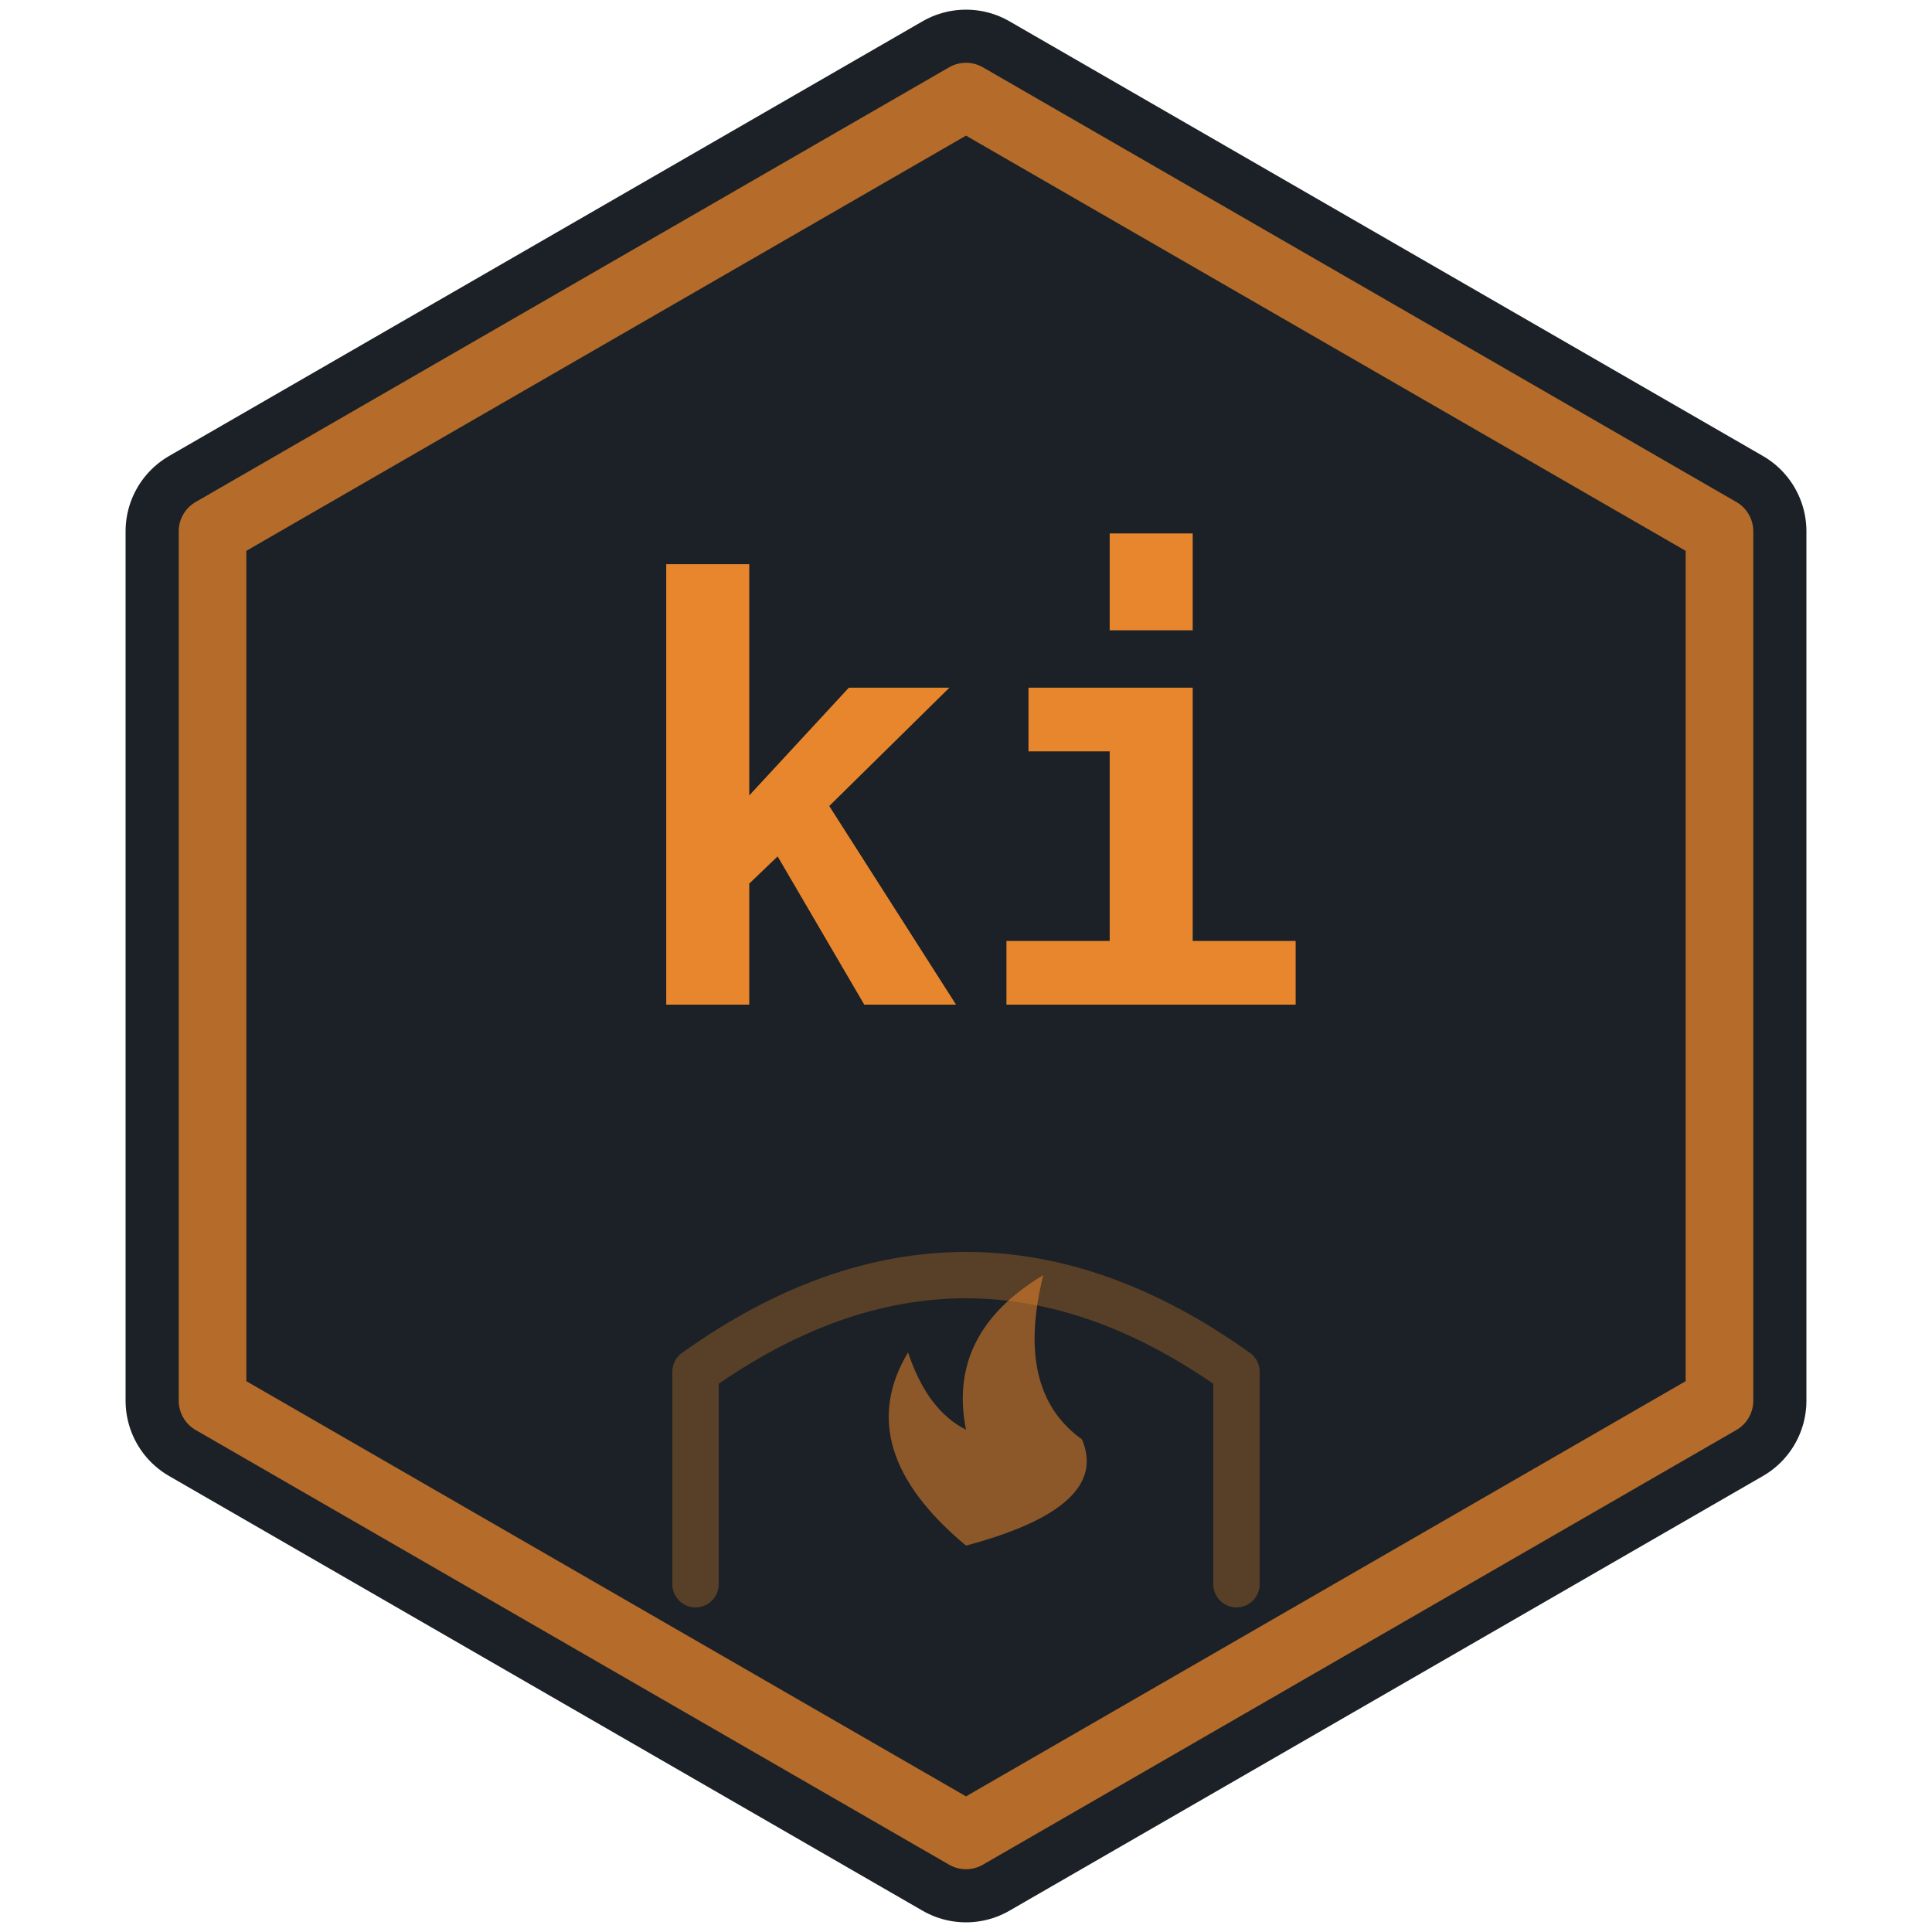
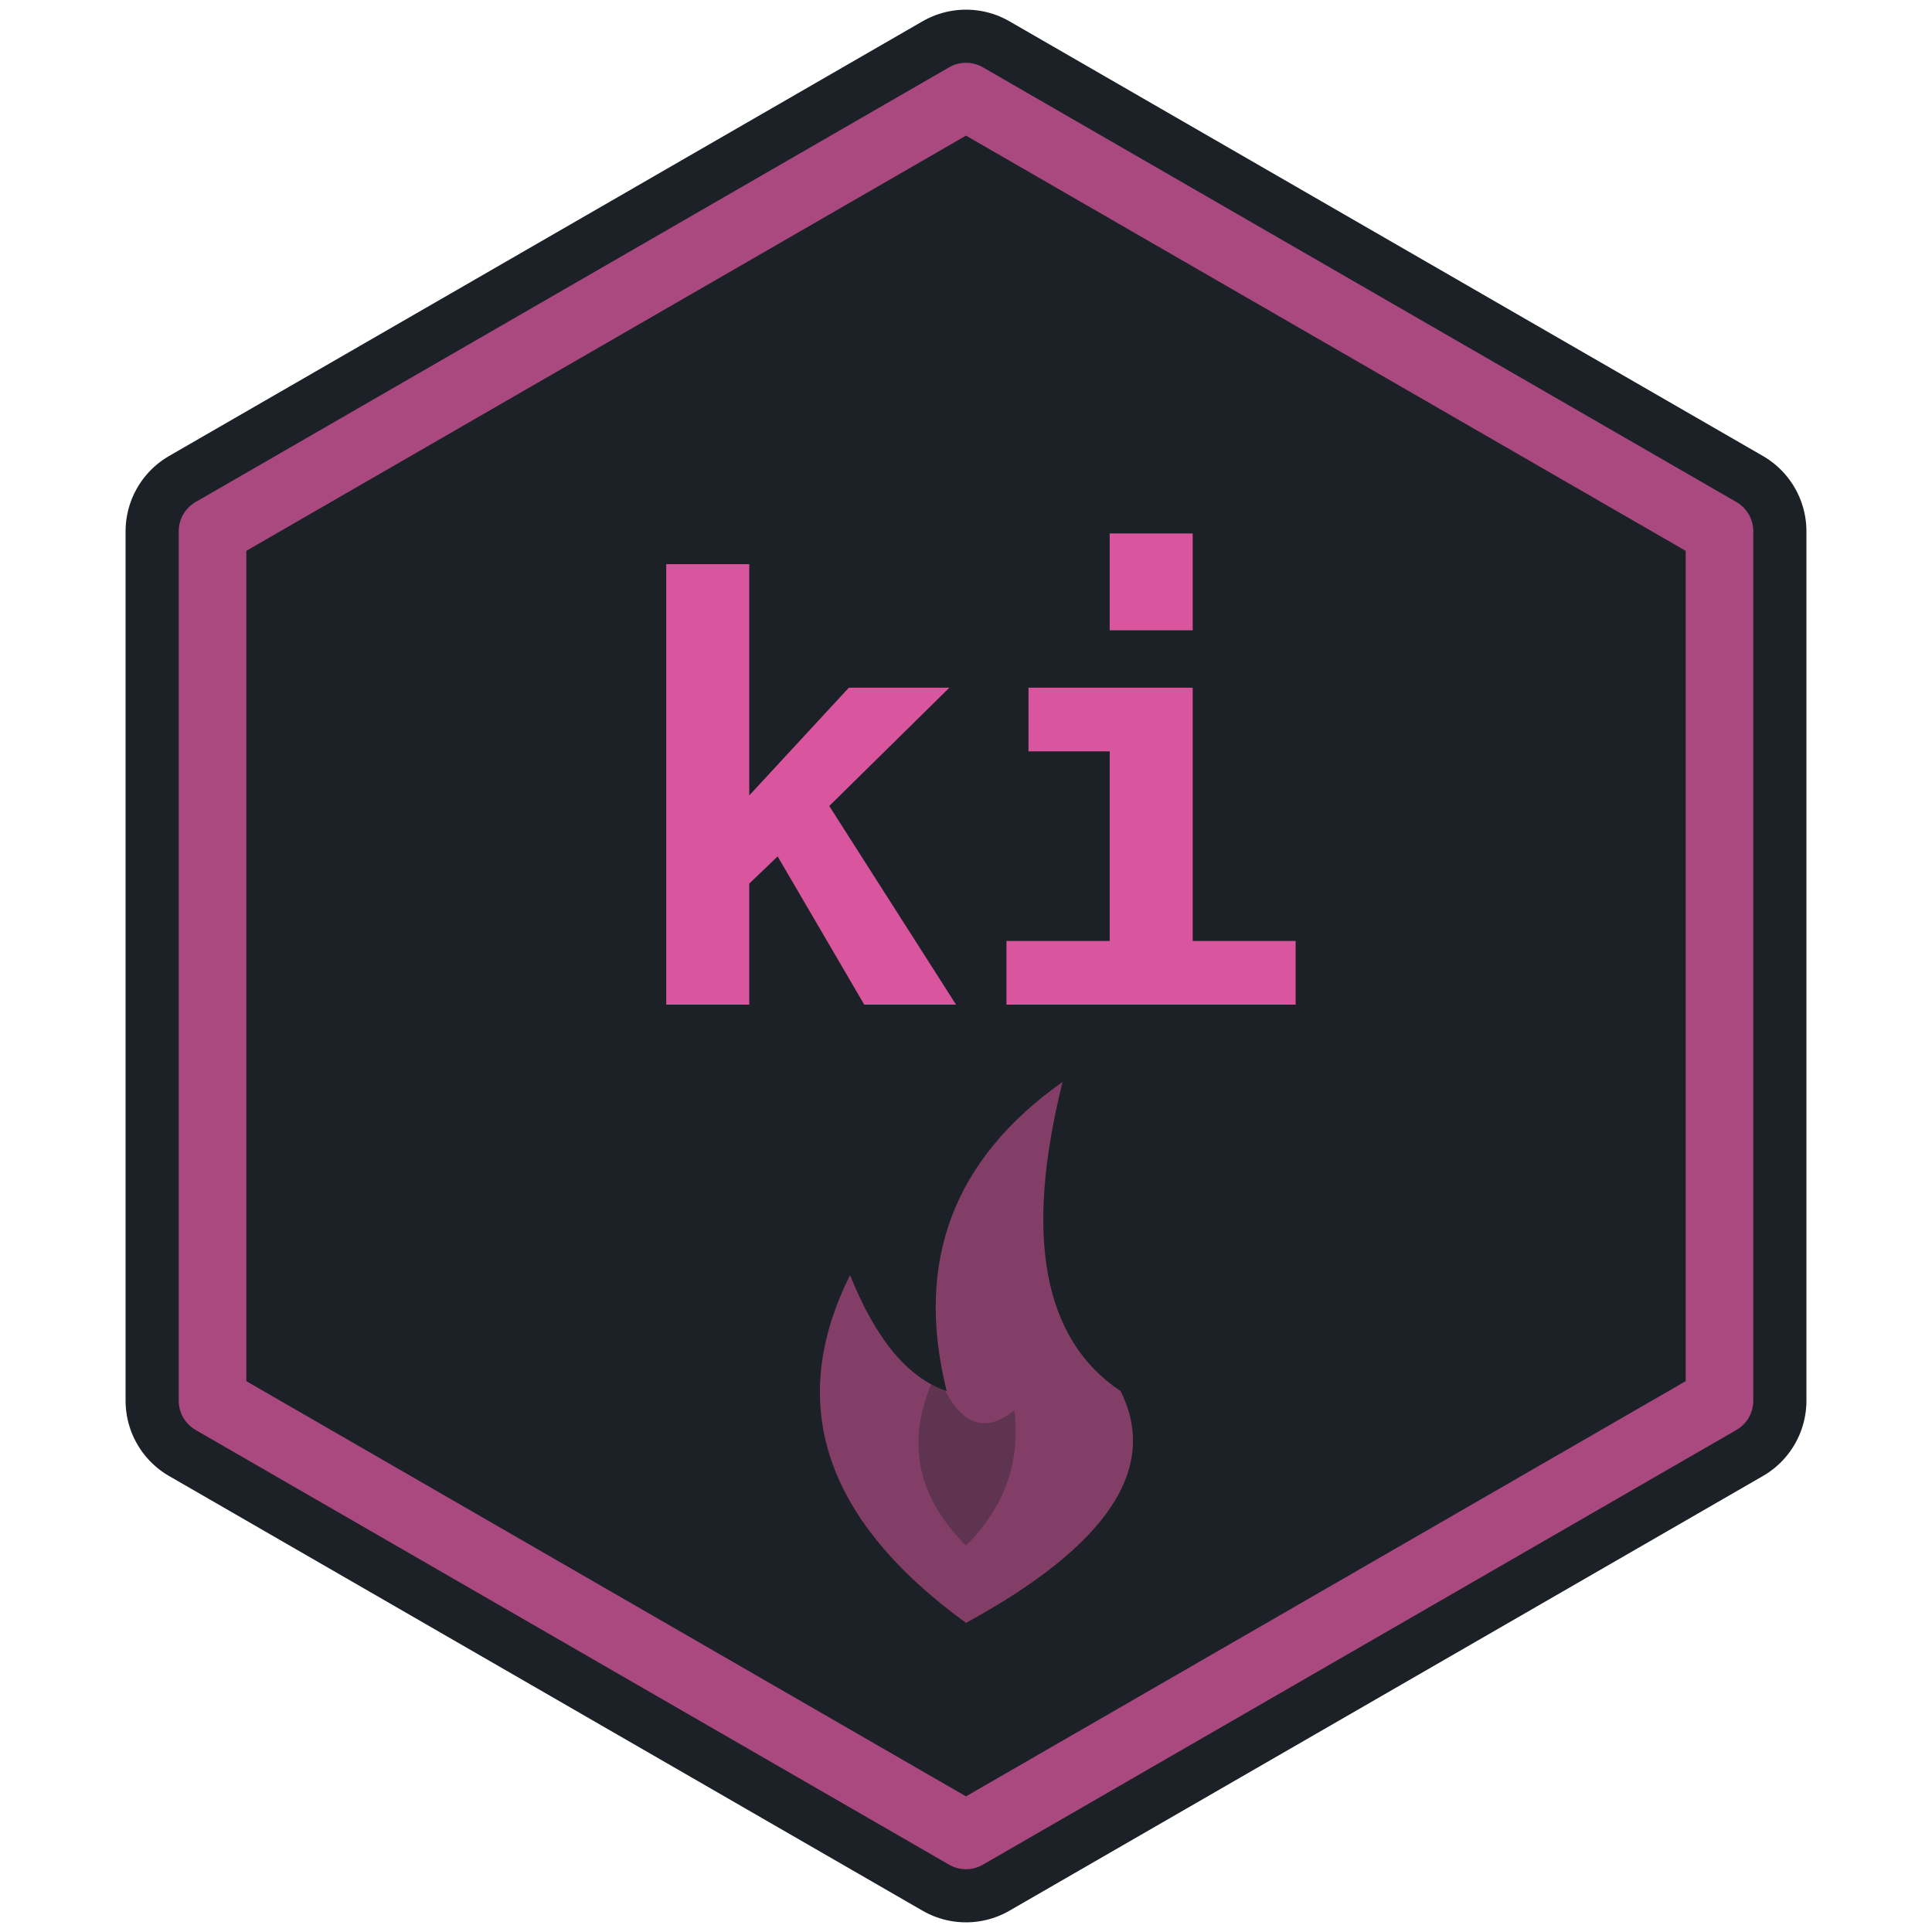
<svg xmlns="http://www.w3.org/2000/svg" width="512" height="512" viewBox="0 0 100 100">
  <polygon points="50,5 89,27.5 89,72.5 50,95 11,72.5 11,27.5" fill="#1B2126" stroke="#1B2126" stroke-width="9" stroke-linejoin="round" />
-   <polygon points="50,5 89,27.5 89,72.5 50,95 11,72.5 11,27.5" fill="none" stroke="#E8862D" stroke-opacity="0.75" stroke-width="3.5" stroke-linejoin="round" />
-   <text x="50" y="52" text-anchor="middle" font-family="&quot;Cascadia Code&quot;,&quot;JetBrains Mono&quot;,Consolas,ui-monospace,monospace" font-weight="700" font-size="30" fill="#E8862D">ki</text>
-   <g transform="translate(0 6)" stroke-linecap="round" stroke-linejoin="round">
-     <path d="M36 76 L36 65 Q50 55 64 65 L64 76" fill="none" stroke="#E8862D" stroke-opacity="0.3" stroke-width="2.4" />
-     <path d="M50 74 Q44 69 47 64 Q48 67 50 68 Q49 63 54 60 Q52.5 66 56 68.5 Q57.5 72 50 74 Z" fill="#E8862D" fill-opacity="0.55" />
+   <polygon points="50,5 89,27.5 89,72.5 50,95 11,72.5 11,27.5" fill="none" stroke="#D9569E" stroke-opacity="0.75" stroke-width="3.5" stroke-linejoin="round" />
+   <text x="50" y="52" text-anchor="middle" font-family="&quot;Cascadia Code&quot;,&quot;JetBrains Mono&quot;,Consolas,ui-monospace,monospace" font-weight="700" font-size="30" fill="#D9569E">ki</text>
+   <g transform="translate(0 6)">
+     <path d="M50 78 Q39 70 44 60 Q46 65 49 66 Q46.5 56 55 50 Q52 62 58 66 Q61 72 50 78 Z" fill="#D9569E" fill-opacity="0.55" />
+     <path d="M50 74 Q46 70 48.5 65 Q50 69 52.5 67 Q53 71 50 74 Z" fill="#1B2126" fill-opacity="0.34" />
  </g>
</svg>
